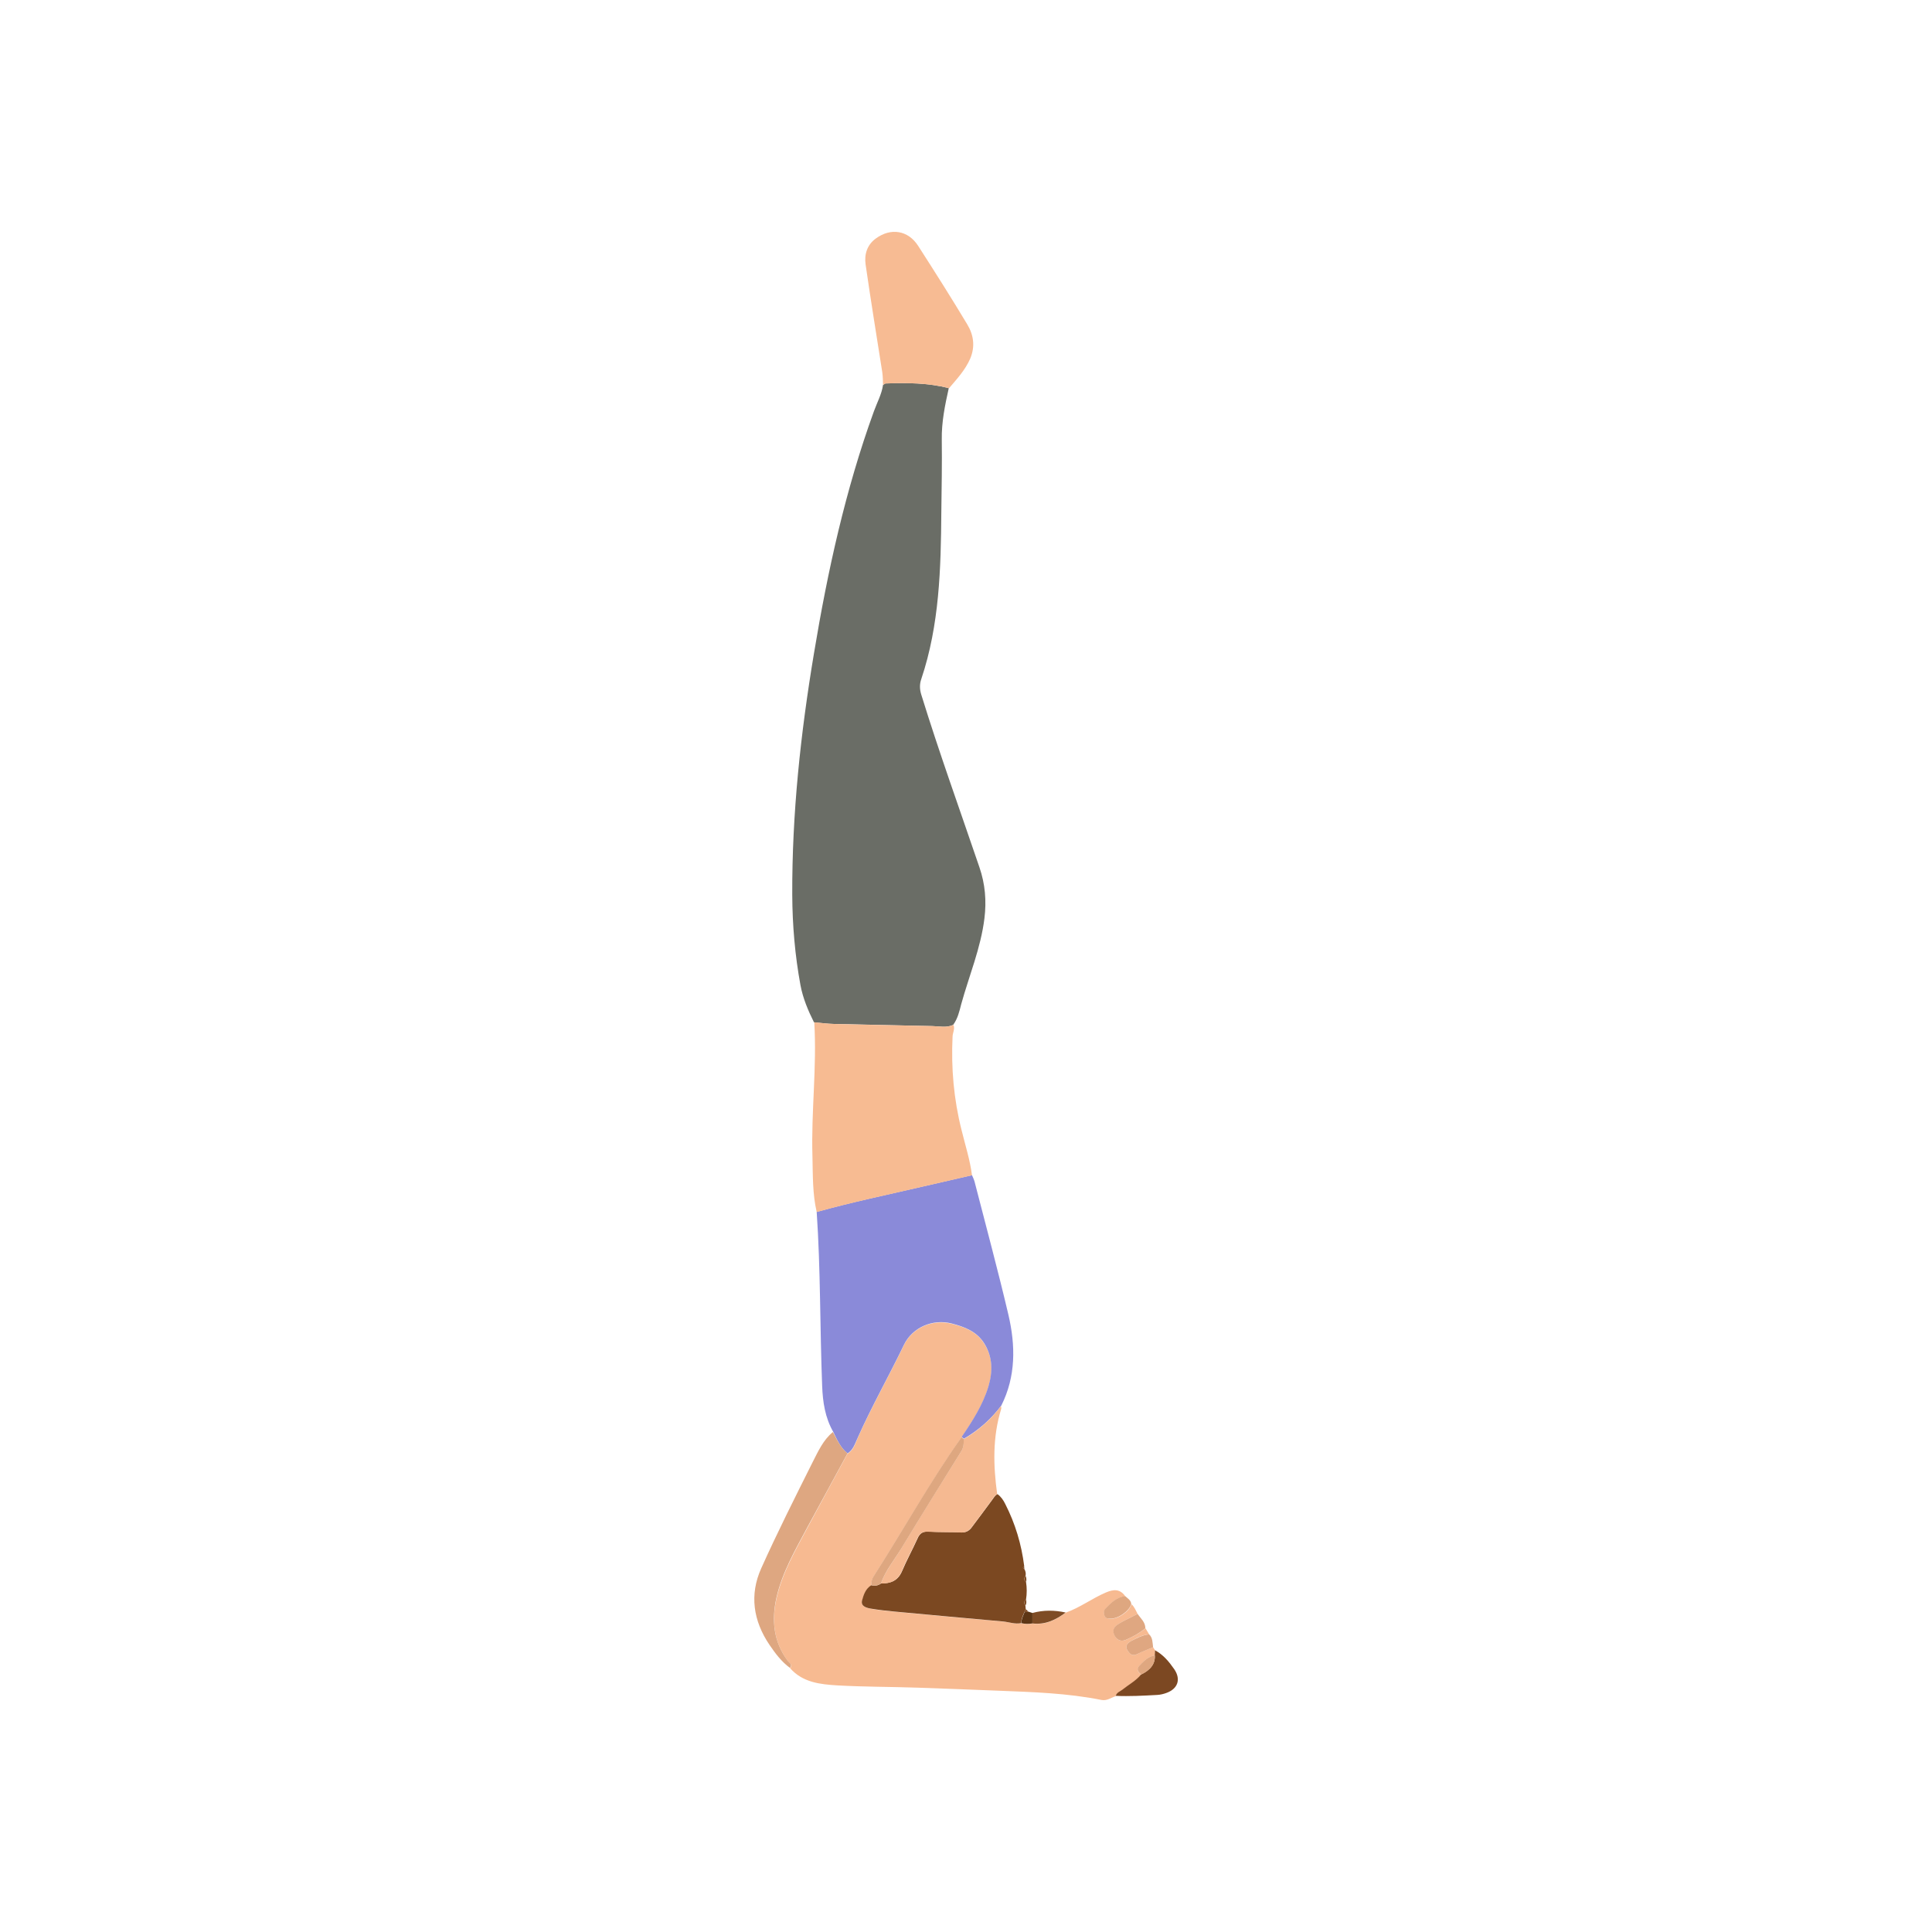
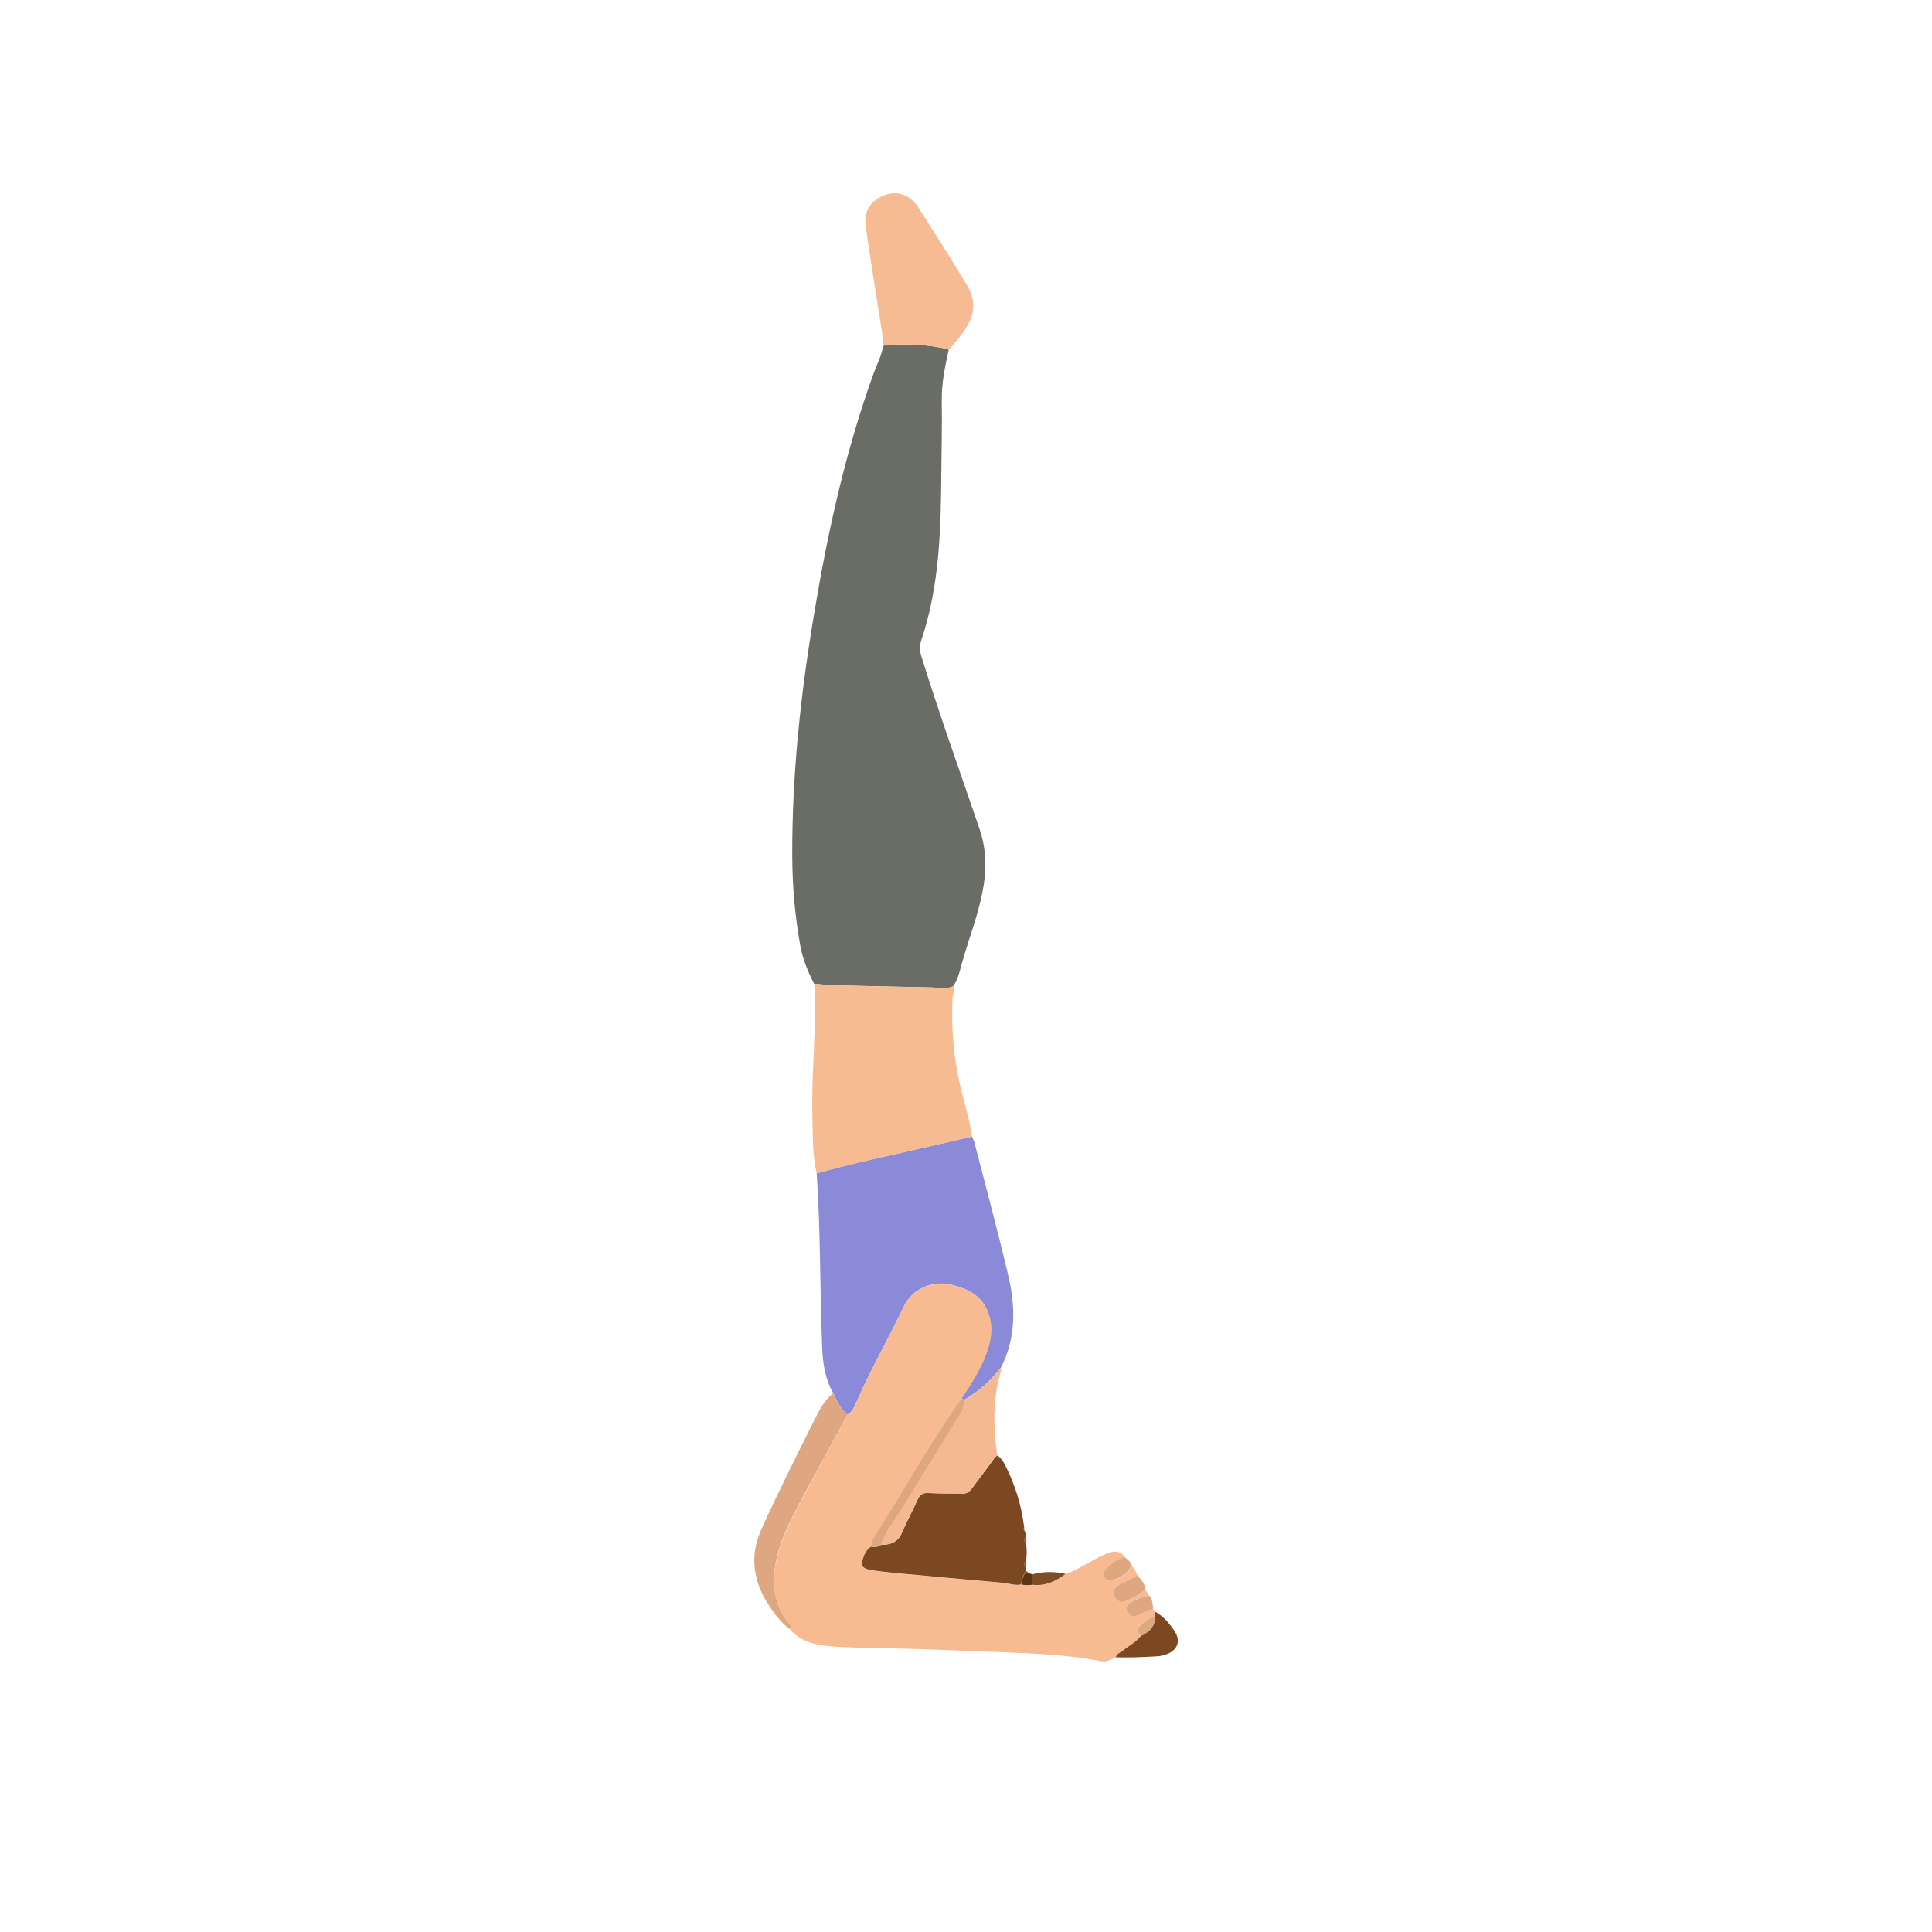
<svg xmlns="http://www.w3.org/2000/svg" width="500" height="500" viewBox="0 0 500 500" fill="none">
-   <path d="M228.528 99.633C228.175 102.03 226.996 104.152 226.171 106.43C218.785 126.782 214.188 147.801 210.652 169.095C207.195 189.8 204.956 210.583 205.034 231.602C205.073 239.46 205.741 247.239 207.156 254.939C207.784 258.318 209.12 261.5 210.652 264.565C212.342 264.722 214.031 264.958 215.76 264.997C224.246 265.193 232.732 265.35 241.218 265.547C243.065 265.586 244.911 266.058 246.679 265.233C247.858 263.622 248.29 261.736 248.762 259.889C250.805 252.503 253.83 245.353 254.773 237.652C255.323 233.174 254.969 228.773 253.476 224.452C248.408 209.561 243.065 194.789 238.429 179.781C237.997 178.406 237.957 177.07 238.429 175.734C243.143 161.709 243.497 147.133 243.615 132.557C243.694 126.31 243.811 120.063 243.733 113.816C243.654 109.259 244.558 104.859 245.54 100.459C240.158 99.044 234.657 99.044 229.157 99.241C229 99.241 228.764 99.516 228.528 99.633Z" fill="#6A6D66" />
-   <path d="M294.415 417.672C293.943 416.808 293.59 415.825 292.804 415.158C292.372 416.965 289.425 419.008 287.421 418.929C286.793 418.89 286.125 418.89 285.889 418.222C285.654 417.554 285.614 416.847 286.164 416.297C287.579 414.804 288.993 413.35 291.232 413.115C289.857 411.189 288.247 411.268 286.204 412.132C282.628 413.665 279.485 416.061 275.792 417.358C273.238 419.283 270.488 420.579 267.188 420.186C266.206 420.344 265.263 420.304 264.32 420.108C262.709 420.422 261.216 419.794 259.645 419.676C250.334 418.851 240.983 417.986 231.672 417.122C229.55 416.926 227.429 416.729 225.346 416.336C224.207 416.14 222.753 415.708 223.146 414.215C223.539 412.761 224.05 411.189 225.543 410.286C225.464 409.421 225.661 408.675 226.132 407.929C233.793 395.985 240.708 383.531 248.88 371.941C251.669 367.855 254.341 363.69 255.795 358.897C256.973 355.086 256.973 351.354 254.773 347.818C252.809 344.596 249.626 343.418 246.287 342.593C241.376 341.335 236.111 343.575 233.95 348.093C230.061 356.186 225.621 363.965 221.968 372.176C221.339 373.63 220.868 375.319 219.335 376.223C215.917 382.548 212.46 388.835 209.081 395.16C205.899 401.132 202.441 407.025 200.948 413.704C199.652 419.479 200.241 424.94 203.895 429.891C204.249 430.362 205.27 430.834 204.484 431.737C207.745 435.43 212.263 435.902 216.664 436.177C223.578 436.57 230.493 436.53 237.447 436.766C244.44 437.002 251.434 437.277 258.388 437.552C267.306 437.905 276.264 438.18 285.064 439.948C286.479 440.223 287.539 439.359 288.757 438.966C288.993 438.062 289.857 437.866 290.486 437.355C292.136 436.059 293.983 435.077 295.318 433.426C294.611 432.798 294.022 432.051 294.808 431.187C295.947 429.969 297.086 428.712 298.894 428.398C298.933 427.965 298.933 427.573 298.972 427.14C298.776 426.865 298.619 426.59 298.422 426.315C297.047 426.905 295.633 427.376 294.297 428.083C293 428.751 292.332 427.965 291.782 427.101C291.115 426.04 291.743 425.255 292.647 424.744C294.14 423.919 295.633 423.094 297.401 422.976C297.086 422.465 296.772 421.915 296.458 421.404C294.925 422.662 293.197 423.604 291.39 424.39C289.975 424.98 289.032 424.351 288.482 423.29C287.972 422.308 288.011 421.247 289.229 420.461C290.84 419.361 292.686 418.615 294.415 417.672Z" fill="#F7BA91" />
-   <path d="M219.335 376.144C220.867 375.201 221.299 373.512 221.967 372.097C225.621 363.886 230.06 356.107 233.95 348.014C236.111 343.535 241.375 341.256 246.286 342.513C249.626 343.378 252.808 344.556 254.773 347.739C256.934 351.275 256.934 355.007 255.794 358.818C254.34 363.611 251.669 367.776 248.879 371.862C249.076 372.019 249.272 372.176 249.469 372.333C253.28 370.133 256.501 367.265 259.134 363.768C262.945 356.186 262.827 348.21 260.98 340.274C258.269 328.723 255.166 317.29 252.219 305.818C252.062 305.229 251.787 304.679 251.551 304.129C247.269 305.111 242.986 306.093 238.743 307.076C229.589 309.197 220.396 311.122 211.359 313.637C212.381 328.645 212.184 343.692 212.774 358.7C212.931 362.825 213.52 366.872 215.642 370.565C216.624 372.608 217.528 374.69 219.335 376.144Z" fill="#8A8AD9" />
-   <path d="M211.36 313.675C220.396 311.161 229.59 309.236 238.744 307.114C243.026 306.132 247.269 305.15 251.552 304.168C251.041 300.16 249.784 296.31 248.841 292.421C246.837 284.484 246.13 276.43 246.523 268.259C246.562 267.237 247.191 266.294 246.759 265.233C244.991 266.058 243.144 265.587 241.298 265.548C232.811 265.351 224.325 265.233 215.839 264.998C214.15 264.958 212.421 264.723 210.731 264.565C211.439 276.116 209.906 287.667 210.26 299.217C210.378 304.089 210.26 308.922 211.36 313.675Z" fill="#F7BB92" />
-   <path d="M225.504 410.247C224.011 411.15 223.5 412.722 223.107 414.175C222.714 415.668 224.168 416.101 225.307 416.297C227.389 416.651 229.511 416.886 231.632 417.083C240.944 417.947 250.294 418.811 259.606 419.637C261.177 419.794 262.67 420.383 264.281 420.069C264.281 419.047 264.713 418.144 265.106 417.24C265.224 416.965 265.342 416.729 265.459 416.454C265.42 416.14 265.42 415.865 265.381 415.551C264.988 414.961 264.949 414.45 265.538 413.94C265.774 412.447 265.774 410.915 265.538 409.422C264.949 408.911 264.988 408.4 265.42 407.811C265.538 407.221 265.42 406.671 265.145 406.121C264.713 405.886 264.595 405.65 265.067 405.336C264.359 399.678 262.749 394.296 260.156 389.228C259.684 388.245 259.056 387.342 258.152 386.674C257.445 387.027 257.13 387.735 256.659 388.324C254.93 390.642 253.241 392.96 251.512 395.239C250.884 396.103 250.098 396.614 248.919 396.574C246.051 396.457 243.183 396.535 240.315 396.378C238.861 396.299 238.076 396.771 237.486 398.107C236.19 400.975 234.658 403.764 233.44 406.632C232.379 409.107 230.493 409.815 228.057 409.775C227.232 410.365 226.407 410.482 225.504 410.247Z" fill="#7B4821" />
-   <path d="M228.528 99.634C228.764 99.516 229 99.241 229.235 99.241C234.736 99.045 240.236 99.084 245.619 100.459C247.661 98.062 249.783 95.784 251.08 92.837C252.415 89.694 251.983 86.708 250.333 83.958C246.208 77.083 241.925 70.325 237.604 63.607C235.011 59.599 230.571 58.892 226.721 61.682C224.403 63.332 223.657 65.807 224.01 68.4C225.346 77.711 226.878 87.022 228.332 96.334C228.489 97.434 228.489 98.534 228.528 99.634Z" fill="#F7BB93" />
-   <path d="M227.979 409.812C230.415 409.852 232.3 409.145 233.361 406.669C234.579 403.762 236.111 401.012 237.408 398.144C237.997 396.808 238.783 396.337 240.237 396.415C243.105 396.572 245.973 396.494 248.841 396.612C250.019 396.651 250.805 396.101 251.434 395.276C253.162 392.997 254.891 390.679 256.58 388.361C257.013 387.772 257.366 387.065 258.073 386.711C257.052 379.286 256.855 371.939 259.095 364.671C259.173 364.435 259.095 364.12 259.055 363.885C256.423 367.381 253.202 370.249 249.391 372.45C249.391 373.55 249.391 374.61 248.762 375.593C243.576 383.922 238.351 392.251 233.283 400.698C231.515 403.644 229.197 406.394 227.979 409.812Z" fill="#F5B991" />
-   <path d="M219.335 376.143C217.528 374.689 216.624 372.607 215.563 370.604C213.049 372.646 211.752 375.593 210.338 378.343C205.781 387.458 201.184 396.573 197.019 405.845C193.916 412.72 194.937 419.478 199.141 425.685C200.634 427.885 202.245 430.046 204.445 431.657C205.231 430.754 204.17 430.243 203.855 429.811C200.202 424.9 199.652 419.399 200.909 413.624C202.402 406.906 205.859 401.052 209.041 395.08C212.46 388.755 215.917 382.469 219.335 376.143Z" fill="#DEA781" />
-   <path d="M298.933 427.1C298.893 427.532 298.893 427.925 298.854 428.357C299.011 430.478 297.832 432.168 295.318 433.346C293.982 434.997 292.096 435.979 290.486 437.275C289.896 437.747 288.993 437.982 288.757 438.886C292.332 439.043 295.868 438.847 299.443 438.65C300.268 438.611 301.093 438.415 301.84 438.14C304.826 437.079 305.69 434.604 303.883 431.971C302.547 430.046 301.054 428.239 298.933 427.1Z" fill="#7C4822" />
-   <path d="M294.415 417.67C292.687 418.613 290.84 419.359 289.19 420.459C287.972 421.245 287.933 422.306 288.443 423.288C288.993 424.31 289.976 424.977 291.351 424.388C293.197 423.602 294.887 422.66 296.419 421.402C296.419 419.791 295.201 418.849 294.415 417.67Z" fill="#DFA781" />
-   <path d="M291.193 413.074C288.993 413.31 287.539 414.803 286.125 416.257C285.575 416.807 285.614 417.514 285.85 418.182C286.086 418.889 286.754 418.889 287.382 418.889C289.386 418.967 292.332 416.885 292.765 415.117C292.686 414.096 291.822 413.664 291.193 413.074Z" fill="#DEA780" />
-   <path d="M297.4 422.975C295.672 423.132 294.139 423.957 292.647 424.743C291.743 425.253 291.114 426.039 291.782 427.1C292.332 427.964 293 428.75 294.297 428.082C295.632 427.414 297.047 426.903 298.422 426.314C298.265 425.135 298.343 423.878 297.4 422.975Z" fill="#DFA781" />
-   <path d="M267.188 420.146C270.488 420.539 273.238 419.243 275.792 417.318C272.924 416.689 270.056 416.65 267.188 417.435C267.149 418.339 267.188 419.243 267.188 420.146Z" fill="#7E4C25" />
-   <path d="M267.188 420.146C267.188 419.243 267.188 418.339 267.188 417.435C266.873 417.318 266.559 417.239 266.245 417.121C265.891 417.16 265.537 417.2 265.145 417.239C264.791 418.143 264.319 419.046 264.319 420.068C265.262 420.303 266.205 420.303 267.188 420.146Z" fill="#5D3615" />
-   <path d="M265.42 407.811C264.988 408.4 264.988 408.911 265.538 409.421C265.695 408.871 265.656 408.321 265.42 407.811Z" fill="#7E4C25" />
-   <path d="M265.538 413.938C264.949 414.409 264.988 414.959 265.381 415.548C265.695 415.038 265.656 414.488 265.538 413.938Z" fill="#7E4C25" />
-   <path d="M265.027 405.295C264.595 405.609 264.674 405.884 265.106 406.081C265.106 405.845 265.067 405.57 265.027 405.295Z" fill="#7E4C25" />
-   <path d="M265.105 417.239C265.459 417.2 265.812 417.16 266.205 417.121C265.969 416.885 265.694 416.689 265.459 416.453C265.341 416.728 265.223 416.964 265.105 417.239Z" fill="#7E4C25" />
-   <path d="M227.978 409.813C229.157 406.434 231.475 403.684 233.322 400.659C238.39 392.251 243.615 383.922 248.801 375.554C249.43 374.532 249.43 373.511 249.43 372.411C249.233 372.254 249.037 372.097 248.84 371.939C240.629 383.529 233.754 395.984 226.093 407.927C225.621 408.634 225.464 409.42 225.503 410.285C226.407 410.481 227.232 410.363 227.978 409.813Z" fill="#DEA780" />
-   <path d="M295.318 433.386C297.833 432.168 299.05 430.518 298.854 428.396C297.086 428.711 295.907 429.968 294.768 431.186C294.022 432.011 294.611 432.757 295.318 433.386Z" fill="#DFA780" />
+   <path d="M228.528 89.633C228.175 92.03 226.996 94.152 226.171 96.43C218.785 116.782 214.188 137.801 210.652 159.095C207.195 179.8 204.956 200.583 205.034 221.602C205.073 229.46 205.741 237.239 207.156 244.939C207.784 248.318 209.12 251.5 210.652 254.565C212.342 254.722 214.031 254.958 215.76 254.997C224.246 255.193 232.732 255.35 241.218 255.547C243.065 255.586 244.911 256.058 246.679 255.233C247.858 253.622 248.29 251.736 248.762 249.889C250.805 242.503 253.83 235.353 254.773 227.652C255.323 223.174 254.969 218.773 253.476 214.452C248.408 199.561 243.065 184.789 238.429 169.781C237.997 168.406 237.957 167.07 238.429 165.734C243.143 151.709 243.497 137.133 243.615 122.557C243.694 116.31 243.811 110.063 243.733 103.816C243.654 99.259 244.558 94.859 245.54 90.459C240.158 89.044 234.657 89.044 229.157 89.241C229 89.241 228.764 89.516 228.528 89.633Z" fill="#6A6D66" />
+   <path d="M294.415 407.672C293.943 406.808 293.59 405.825 292.804 405.158C292.372 406.965 289.425 409.008 287.421 408.929C286.793 408.89 286.125 408.89 285.889 408.222C285.654 407.554 285.614 406.847 286.164 406.297C287.579 404.804 288.993 403.35 291.232 403.115C289.857 401.189 288.247 401.268 286.204 402.132C282.628 403.665 279.485 406.061 275.792 407.358C273.238 409.283 270.488 410.579 267.188 410.186C266.206 410.344 265.263 410.304 264.32 410.108C262.709 410.422 261.216 409.794 259.645 409.676C250.334 408.851 240.983 407.986 231.672 407.122C229.55 406.926 227.429 406.729 225.346 406.336C224.207 406.14 222.753 405.708 223.146 404.215C223.539 402.761 224.05 401.189 225.543 400.286C225.464 399.421 225.661 398.675 226.132 397.929C233.793 385.985 240.708 373.531 248.88 361.941C251.669 357.855 254.341 353.69 255.795 348.897C256.973 345.086 256.973 341.354 254.773 337.818C252.809 334.596 249.626 333.418 246.287 332.593C241.376 331.335 236.111 333.575 233.95 338.093C230.061 346.186 225.621 353.965 221.968 362.176C221.339 363.63 220.868 365.319 219.335 366.223C215.917 372.548 212.46 378.835 209.081 385.16C205.899 391.132 202.441 397.025 200.948 403.704C199.652 409.479 200.241 414.94 203.895 419.891C204.249 420.362 205.27 420.834 204.484 421.737C207.745 425.43 212.263 425.902 216.664 426.177C223.578 426.57 230.493 426.53 237.447 426.766C244.44 427.002 251.434 427.277 258.388 427.552C267.306 427.905 276.264 428.18 285.064 429.948C286.479 430.223 287.539 429.359 288.757 428.966C288.993 428.062 289.857 427.866 290.486 427.355C292.136 426.059 293.983 425.077 295.318 423.426C294.611 422.798 294.022 422.051 294.808 421.187C295.947 419.969 297.086 418.712 298.894 418.398C298.933 417.965 298.933 417.573 298.972 417.14C298.776 416.865 298.619 416.59 298.422 416.315C297.047 416.905 295.633 417.376 294.297 418.083C293 418.751 292.332 417.965 291.782 417.101C291.115 416.04 291.743 415.255 292.647 414.744C294.14 413.919 295.633 413.094 297.401 412.976C297.086 412.465 296.772 411.915 296.458 411.404C294.925 412.662 293.197 413.604 291.39 414.39C289.975 414.98 289.032 414.351 288.482 413.29C287.972 412.308 288.011 411.247 289.229 410.461C290.84 409.361 292.686 408.615 294.415 407.672Z" fill="#F7BA91" />
+   <path d="M219.335 366.143C220.867 365.2 221.299 363.511 221.967 362.096C225.621 353.885 230.06 346.106 233.95 338.013C236.111 333.534 241.375 331.255 246.286 332.512C249.626 333.377 252.808 334.555 254.773 337.738C256.934 341.274 256.934 345.006 255.794 348.817C254.34 353.61 251.669 357.775 248.879 361.861C249.076 362.018 249.272 362.175 249.469 362.332C253.28 360.132 256.501 357.264 259.134 353.767C262.945 346.185 262.827 338.209 260.98 330.273C258.269 318.722 255.166 307.289 252.219 295.817C252.062 295.228 251.787 294.678 251.551 294.128C247.269 295.11 242.986 296.092 238.743 297.075C229.589 299.196 220.396 301.121 211.359 303.636C212.381 318.644 212.184 333.691 212.774 348.699C212.931 352.824 213.52 356.871 215.642 360.564C216.624 362.607 217.528 364.689 219.335 366.143Z" fill="#8A8AD9" />
+   <path d="M211.36 303.675C220.396 301.161 229.59 299.236 238.744 297.114C243.026 296.132 247.269 295.15 251.552 294.168C251.041 290.16 249.784 286.31 248.841 282.421C246.837 274.484 246.13 266.43 246.523 258.259C246.562 257.237 247.191 256.294 246.759 255.233C244.991 256.058 243.144 255.587 241.298 255.548C232.811 255.351 224.325 255.233 215.839 254.998C214.15 254.958 212.421 254.723 210.731 254.565C211.439 266.116 209.906 277.667 210.26 289.217C210.378 294.089 210.26 298.922 211.36 303.675Z" fill="#F7BB92" />
+   <path d="M225.504 400.247C224.011 401.15 223.5 402.722 223.107 404.175C222.714 405.668 224.168 406.101 225.307 406.297C227.389 406.651 229.511 406.886 231.632 407.083C240.944 407.947 250.294 408.811 259.606 409.637C261.177 409.794 262.67 410.383 264.281 410.069C264.281 409.047 264.713 408.144 265.106 407.24C265.224 406.965 265.342 406.729 265.459 406.454C265.42 406.14 265.42 405.865 265.381 405.551C264.988 404.961 264.949 404.45 265.538 403.94C265.774 402.447 265.774 400.915 265.538 399.422C264.949 398.911 264.988 398.4 265.42 397.811C265.538 397.221 265.42 396.671 265.145 396.121C264.713 395.886 264.595 395.65 265.067 395.336C264.359 389.678 262.749 384.296 260.156 379.228C259.684 378.245 259.056 377.342 258.152 376.674C257.445 377.027 257.13 377.735 256.659 378.324C254.93 380.642 253.241 382.96 251.512 385.239C250.884 386.103 250.098 386.614 248.919 386.574C246.051 386.457 243.183 386.535 240.315 386.378C238.861 386.299 238.076 386.771 237.486 388.107C236.19 390.975 234.658 393.764 233.44 396.632C232.379 399.107 230.493 399.815 228.057 399.775C227.232 400.365 226.407 400.482 225.504 400.247Z" fill="#7B4821" />
+   <path d="M228.528 89.634C228.764 89.516 229 89.241 229.235 89.241C234.736 89.045 240.236 89.084 245.619 90.459C247.661 88.062 249.783 85.784 251.08 82.837C252.415 79.694 251.983 76.708 250.333 73.958C246.208 67.083 241.925 60.325 237.604 53.607C235.011 49.599 230.571 48.892 226.721 51.682C224.403 53.332 223.657 55.807 224.01 58.4C225.346 67.711 226.878 77.022 228.332 86.334C228.489 87.434 228.489 88.534 228.528 89.634Z" fill="#F7BB93" />
+   <path d="M227.979 399.812C230.415 399.852 232.3 399.145 233.361 396.669C234.579 393.762 236.111 391.012 237.408 388.144C237.997 386.808 238.783 386.337 240.237 386.415C243.105 386.572 245.973 386.494 248.841 386.612C250.019 386.651 250.805 386.101 251.434 385.276C253.162 382.997 254.891 380.679 256.58 378.361C257.013 377.772 257.366 377.065 258.073 376.711C257.052 369.286 256.855 361.939 259.095 354.671C259.173 354.435 259.095 354.12 259.055 353.885C256.423 357.381 253.202 360.249 249.391 362.45C249.391 363.55 249.391 364.61 248.762 365.593C243.576 373.922 238.351 382.251 233.283 390.698C231.515 393.644 229.197 396.394 227.979 399.812Z" fill="#F5B991" />
+   <path d="M219.335 366.143C217.528 364.689 216.624 362.607 215.563 360.604C213.049 362.646 211.752 365.593 210.338 368.343C205.781 377.458 201.184 386.573 197.019 395.845C193.916 402.72 194.937 409.478 199.141 415.685C200.634 417.885 202.245 420.046 204.445 421.657C205.231 420.754 204.17 420.243 203.855 419.811C200.202 414.9 199.652 409.399 200.909 403.624C202.402 396.906 205.859 391.052 209.041 385.08C212.46 378.755 215.917 372.469 219.335 366.143Z" fill="#DEA781" />
+   <path d="M298.933 417.1C298.893 417.532 298.893 417.925 298.854 418.357C299.011 420.478 297.832 422.168 295.318 423.346C293.982 424.997 292.096 425.979 290.486 427.275C289.896 427.747 288.993 427.982 288.757 428.886C292.332 429.043 295.868 428.847 299.443 428.65C300.268 428.611 301.093 428.415 301.84 428.14C304.826 427.079 305.69 424.604 303.883 421.971C302.547 420.046 301.054 418.239 298.933 417.1Z" fill="#7C4822" />
+   <path d="M294.415 407.67C292.687 408.613 290.84 409.359 289.19 410.459C287.972 411.245 287.933 412.306 288.443 413.288C288.993 414.31 289.976 414.977 291.351 414.388C293.197 413.602 294.887 412.66 296.419 411.402C296.419 409.791 295.201 408.849 294.415 407.67Z" fill="#DFA781" />
+   <path d="M291.193 403.074C288.993 403.31 287.539 404.803 286.125 406.257C285.575 406.807 285.614 407.514 285.85 408.182C286.086 408.889 286.754 408.889 287.382 408.889C289.386 408.967 292.332 406.885 292.765 405.117C292.686 404.096 291.822 403.664 291.193 403.074Z" fill="#DEA780" />
+   <path d="M297.4 412.975C295.672 413.132 294.139 413.957 292.647 414.743C291.743 415.253 291.114 416.039 291.782 417.1C292.332 417.964 293 418.75 294.297 418.082C295.632 417.414 297.047 416.903 298.422 416.314C298.265 415.135 298.343 413.878 297.4 412.975Z" fill="#DFA781" />
+   <path d="M267.188 410.146C270.488 410.539 273.238 409.243 275.792 407.318C272.924 406.689 270.056 406.65 267.188 407.435C267.149 408.339 267.188 409.243 267.188 410.146Z" fill="#7E4C25" />
+   <path d="M267.188 410.146C267.188 409.243 267.188 408.339 267.188 407.435C266.873 407.318 266.559 407.239 266.245 407.121C265.891 407.16 265.537 407.2 265.145 407.239C264.791 408.143 264.319 409.046 264.319 410.068C265.262 410.303 266.205 410.303 267.188 410.146Z" fill="#5D3615" />
+   <path d="M265.42 397.811C264.988 398.4 264.988 398.911 265.538 399.421C265.695 398.871 265.656 398.321 265.42 397.811Z" fill="#7E4C25" />
+   <path d="M265.538 403.938C264.949 404.409 264.988 404.959 265.381 405.548C265.695 405.038 265.656 404.488 265.538 403.938Z" fill="#7E4C25" />
+   <path d="M265.027 395.295C264.595 395.609 264.674 395.884 265.106 396.081C265.106 395.845 265.067 395.57 265.027 395.295Z" fill="#7E4C25" />
+   <path d="M265.105 407.239C265.459 407.2 265.812 407.16 266.205 407.121C265.969 406.885 265.694 406.689 265.459 406.453C265.341 406.728 265.223 406.964 265.105 407.239Z" fill="#7E4C25" />
+   <path d="M227.978 399.813C229.157 396.434 231.475 393.684 233.322 390.659C238.39 382.251 243.615 373.922 248.801 365.554C249.43 364.532 249.43 363.511 249.43 362.411C249.233 362.254 249.037 362.097 248.84 361.939C240.629 373.529 233.754 385.984 226.093 397.927C225.621 398.634 225.464 399.42 225.503 400.285C226.407 400.481 227.232 400.363 227.978 399.813Z" fill="#DEA780" />
+   <path d="M295.318 423.386C297.833 422.168 299.05 420.518 298.854 418.396C297.086 418.711 295.907 419.968 294.768 421.186C294.022 422.011 294.611 422.757 295.318 423.386Z" fill="#DFA780" />
</svg>
